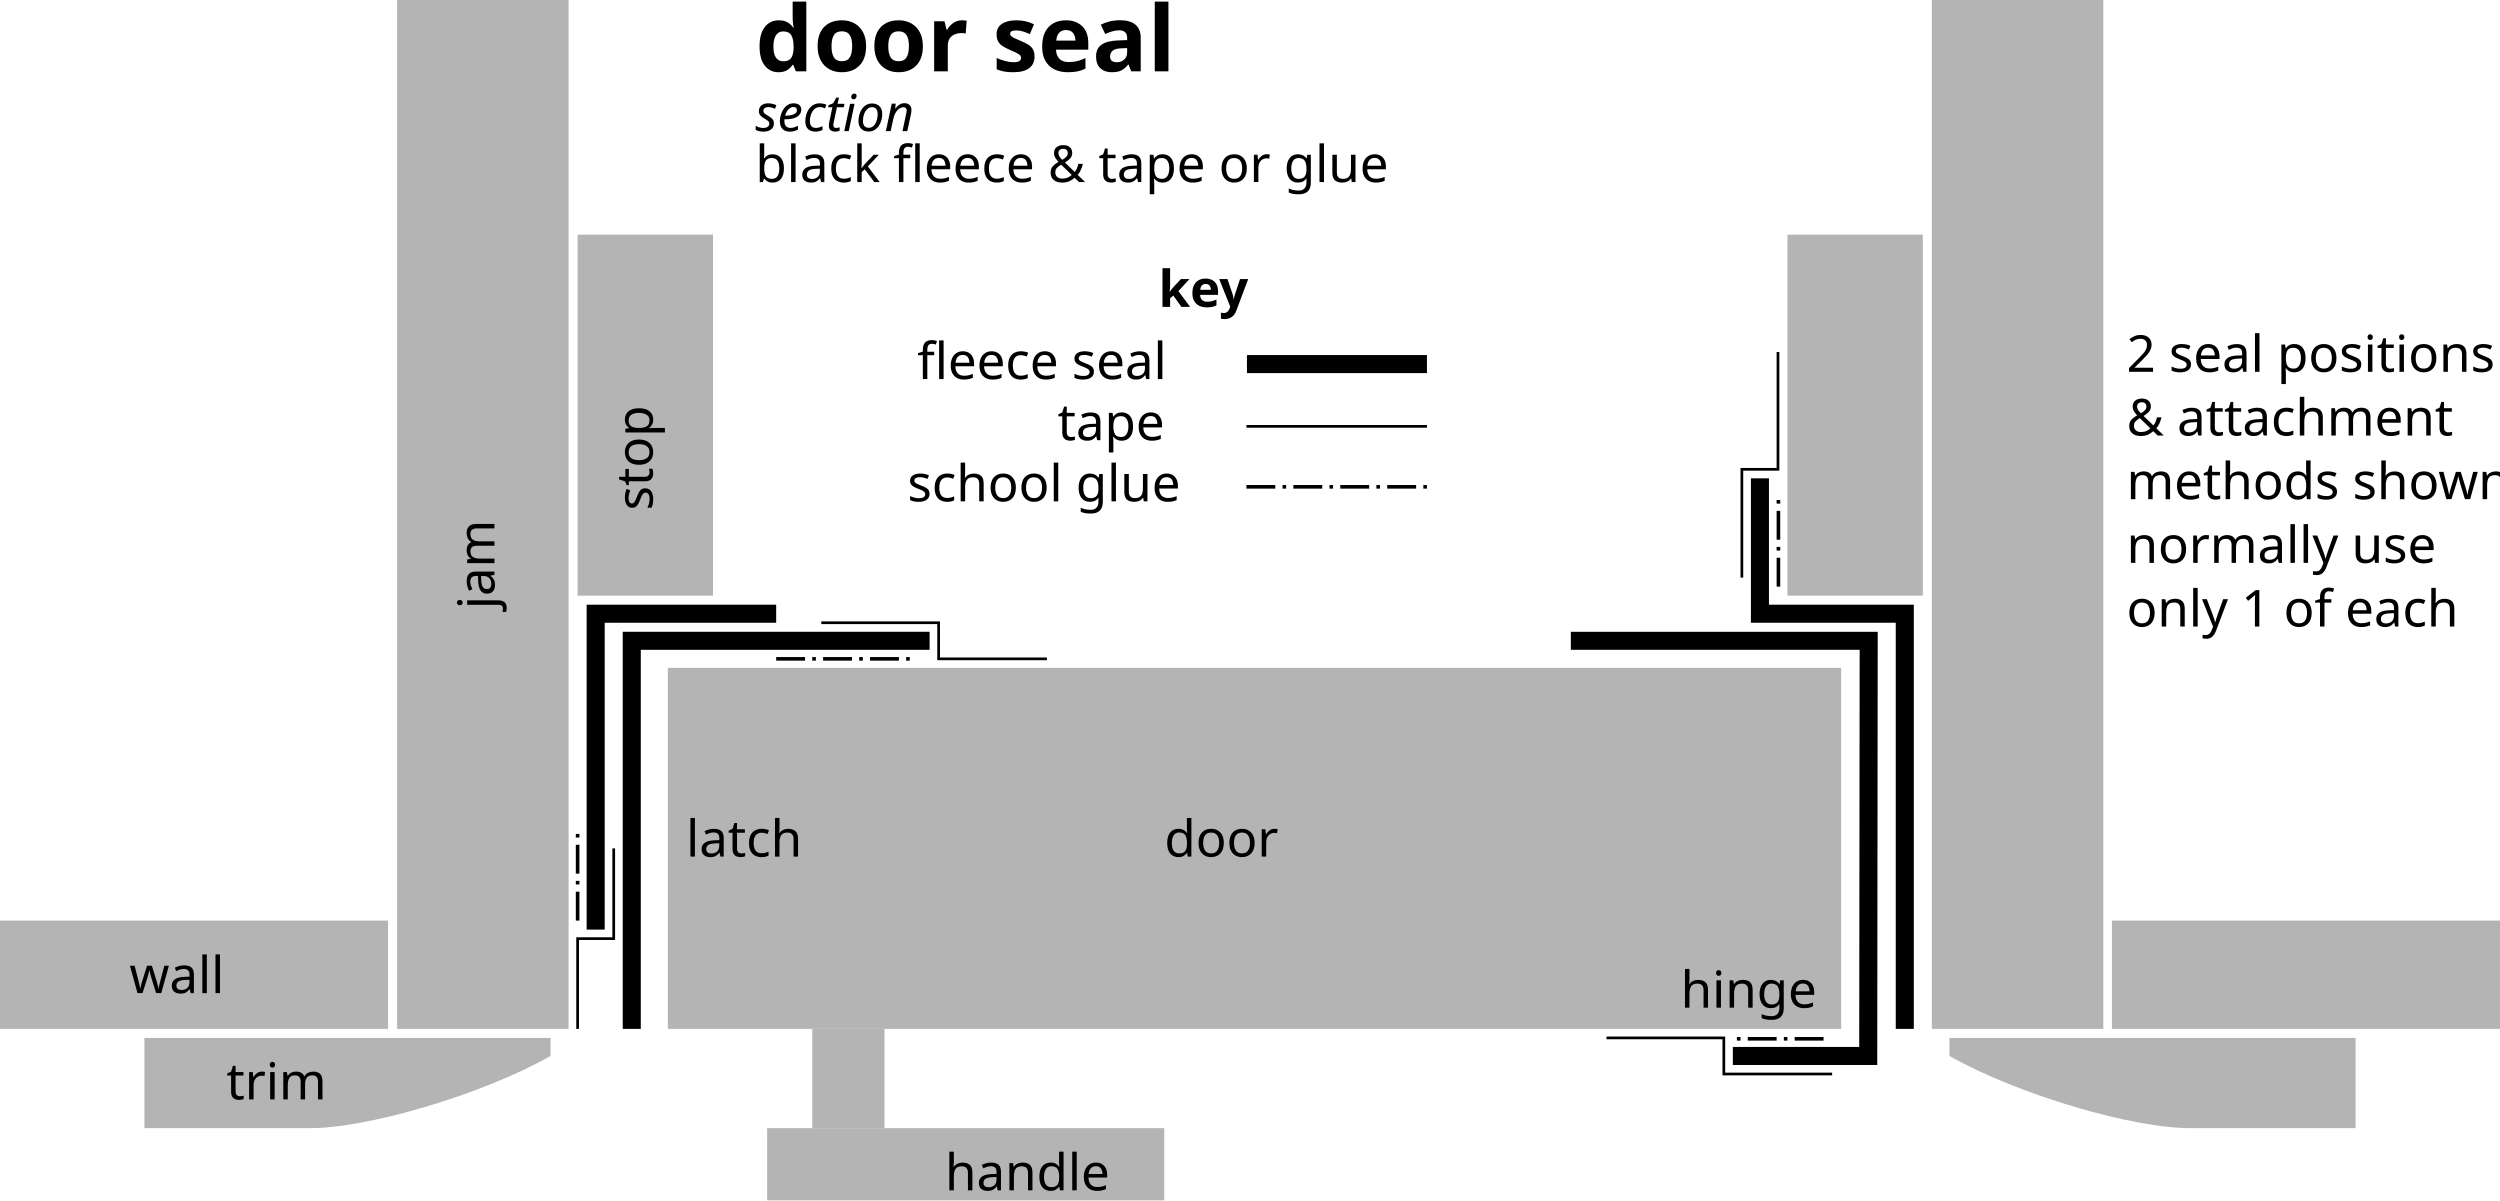
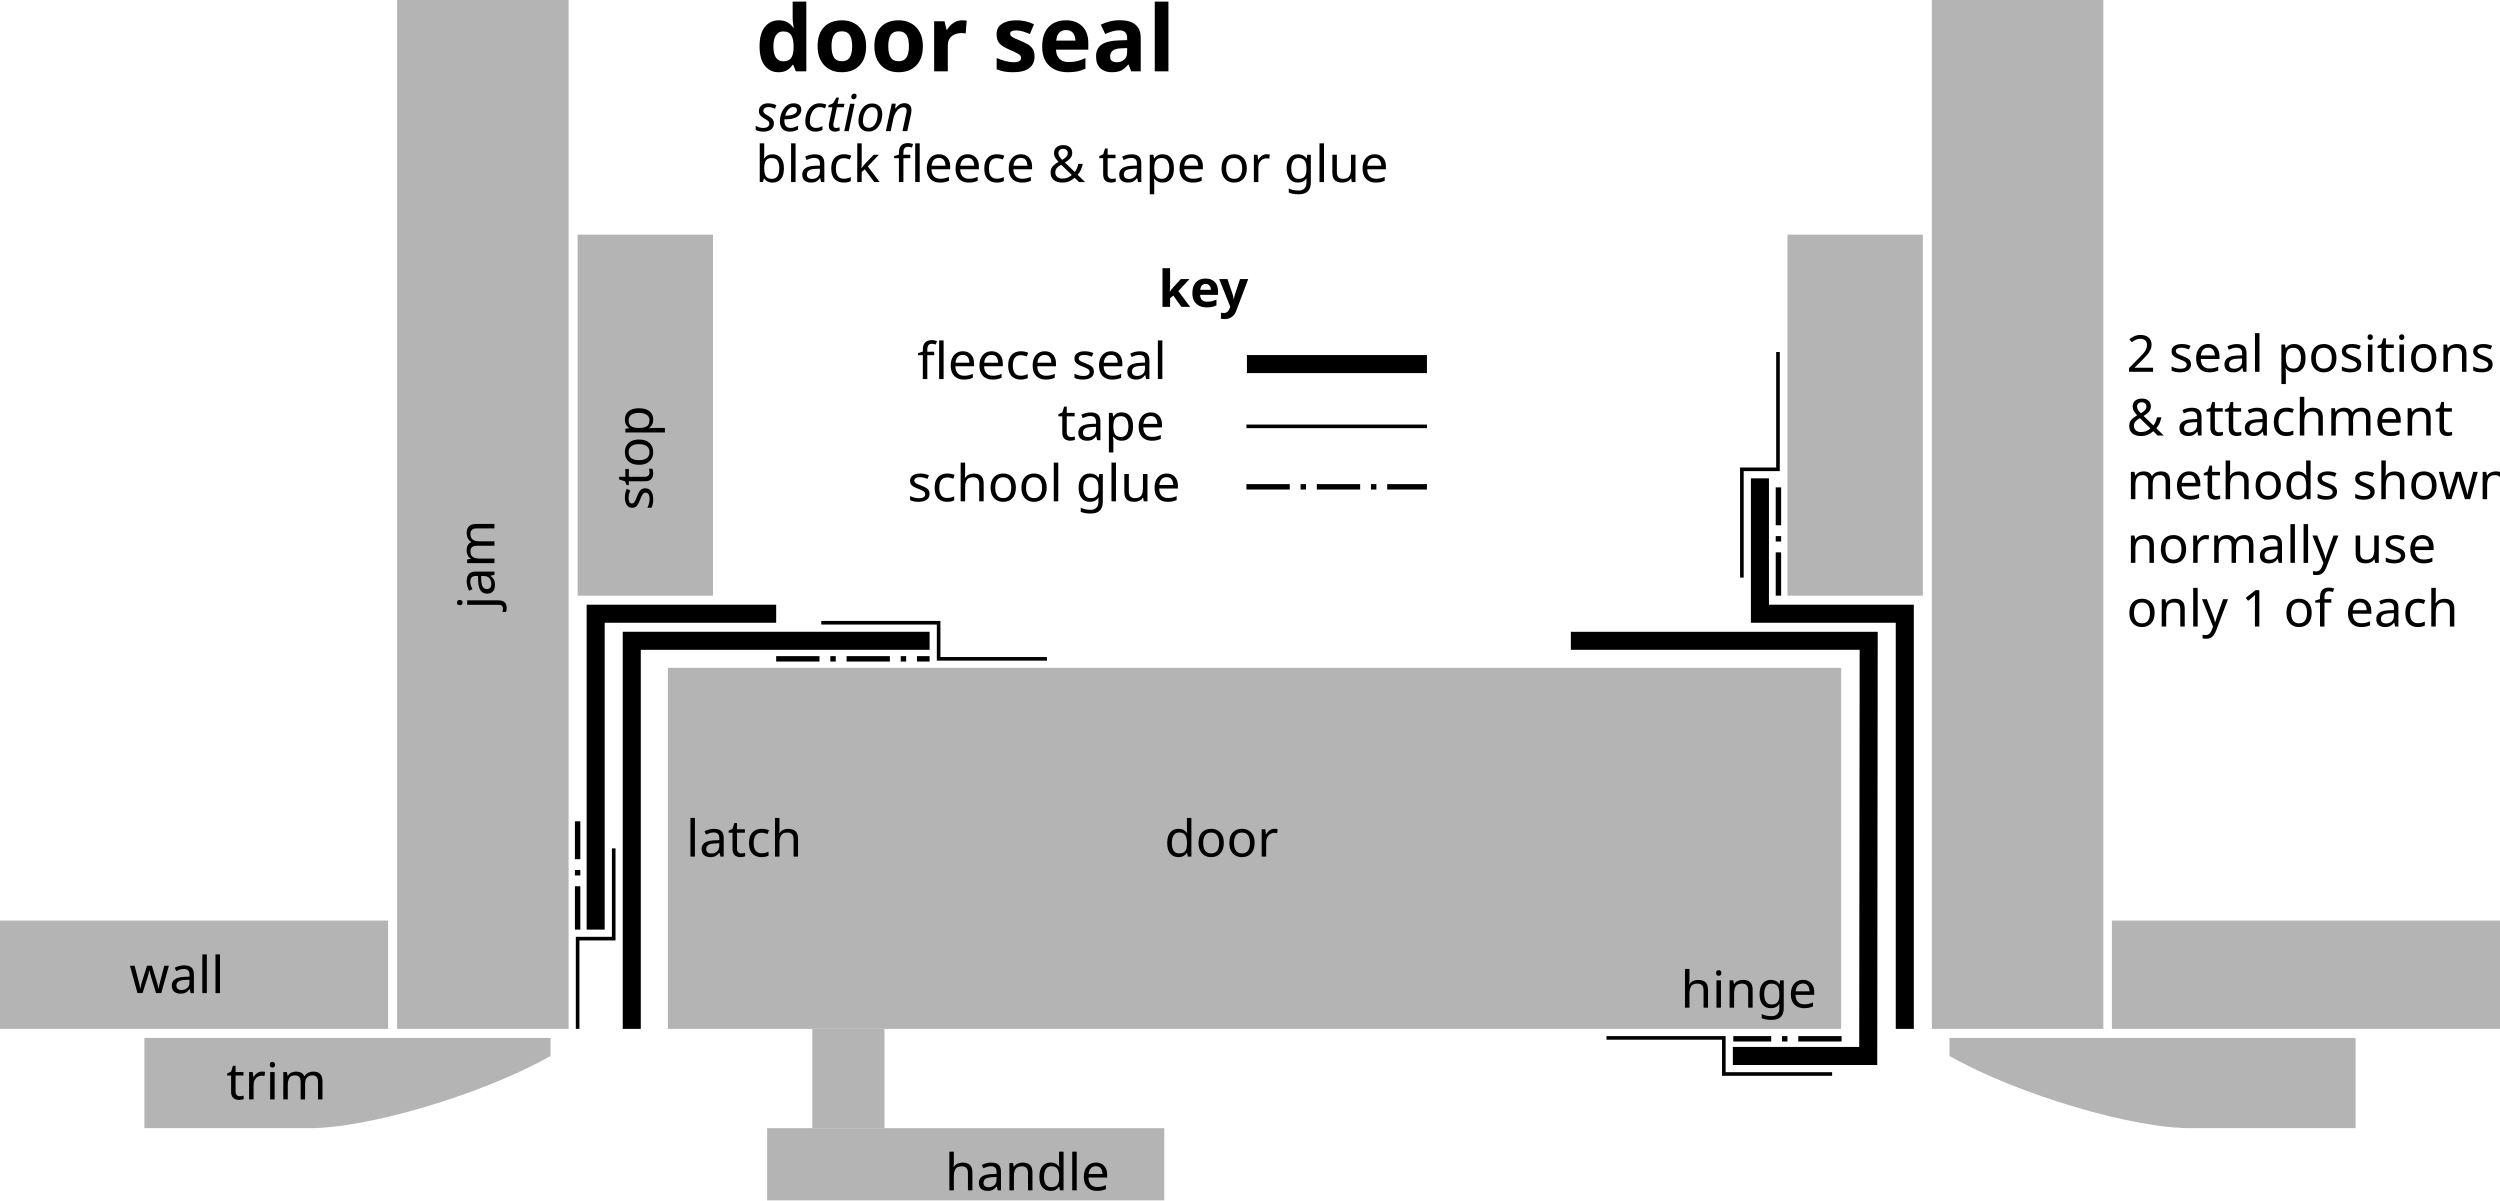
<svg xmlns="http://www.w3.org/2000/svg" width="277mm" height="133mm" id="svg2" version="1.1" viewBox="0 0 1046.93 502.678">
  <defs id="defs4" />
  <g id="layer1" transform="translate(-210.1411,-649.8771)">
    <path style="fill:#b4b4b4;fill-opacity:1;stroke:none;stroke-width:1.067" d="m 210.141,1035.389 162.52,3e-4 v 45.354 l -162.52,-3e-4" id="rect2983" />
    <path id="path2986" d="m 981.163,1080.742 -491.338,2e-4 V 929.561 l 491.338,-2.8e-4" style="fill:#b4b4b4;fill-opacity:1;stroke:none;stroke-width:1.067" />
    <path id="path2988" d="m 376.441,649.877 h 71.811 V 1080.744 h -71.811 z" style="fill:#b4b4b4;fill-opacity:1;stroke:none;stroke-width:1.067" />
    <path style="fill:#b4b4b4;fill-opacity:1;stroke:none;stroke-width:1.067" d="m 452.031,748.145 h 56.693 v 151.181 h -56.693 z" id="path2990" />
    <path id="path3760" d="m 270.614,1084.524 h 170.079 v 7.556 c -28.447,16.174 -77.775,30.755 -102.047,30.225 h -68.031 z" style="fill:#b4b4b4;fill-opacity:1;stroke:none;stroke-width:1.067" />
    <path id="path3761" d="m 550.299,1080.744 30.236,4e-4 v 41.574 l -30.236,-3e-4 z" style="fill:#b4b4b4;fill-opacity:1;stroke:none;stroke-width:1.067" />
    <path style="fill:#b4b4b4;fill-opacity:1;stroke:none;stroke-width:1.067" d="m 531.401,1122.319 h 166.299 v 30.237 H 531.401 Z" id="path3781" />
    <text xml:space="preserve" style="font-style:normal;font-variant:normal;font-weight:normal;font-stretch:normal;font-size:12.8px;line-height:0%;font-family:'Trebuchet MS';-inkscape-font-specification:'Trebuchet MS';letter-spacing:0px;word-spacing:0px;fill:#000000;fill-opacity:1;stroke:none;stroke-width:1.067" x="264.333" y="1065.762" id="text3783">
      <tspan id="tspan3785" x="264.333" y="1065.762" style="font-size:21.333px;line-height:1.25;stroke-width:1.067">wall</tspan>
    </text>
    <text xml:space="preserve" style="font-style:normal;font-variant:normal;font-weight:normal;font-stretch:normal;font-size:12.8px;line-height:0%;font-family:'Trebuchet MS';-inkscape-font-specification:'Trebuchet MS';letter-spacing:0px;word-spacing:0px;fill:#000000;fill-opacity:1;stroke:none;stroke-width:1.067" x="304.95" y="1110.274" id="text3787">
      <tspan id="tspan3789" x="304.95" y="1110.274" style="font-size:21.333px;line-height:1.25;stroke-width:1.067">trim</tspan>
    </text>
    <text xml:space="preserve" style="font-style:normal;font-variant:normal;font-weight:normal;font-stretch:normal;font-size:12.8px;line-height:0%;font-family:'Trebuchet MS';-inkscape-font-specification:'Trebuchet MS';letter-spacing:0px;word-spacing:0px;fill:#000000;fill-opacity:1;stroke:none;stroke-width:1.067" x="697.762" y="1008.599" id="text3791">
      <tspan id="tspan3793" x="697.762" y="1008.599" style="font-size:21.333px;line-height:1.25;stroke-width:1.067">door</tspan>
    </text>
    <text xml:space="preserve" style="font-style:normal;font-weight:normal;font-size:12.8px;line-height:0%;font-family:sans-serif;letter-spacing:0px;word-spacing:0px;fill:#000000;fill-opacity:1;stroke:none;stroke-width:1.067" x="605.895" y="1148.369" id="text3795">
      <tspan id="tspan3797" x="605.895" y="1148.369" style="font-style:normal;font-variant:normal;font-weight:normal;font-stretch:normal;font-size:21.333px;line-height:1.25;font-family:'Trebuchet MS';-inkscape-font-specification:'Trebuchet MS';stroke-width:1.067">handle</tspan>
    </text>
    <text xml:space="preserve" style="font-style:normal;font-variant:normal;font-weight:normal;font-stretch:normal;font-size:12.8px;line-height:0%;font-family:'Trebuchet MS';-inkscape-font-specification:'Trebuchet MS';letter-spacing:0px;word-spacing:0px;fill:#000000;fill-opacity:1;stroke:none;stroke-width:1.067" x="-904.977" y="417.202" id="text3799" transform="rotate(-90)">
      <tspan id="tspan3801" x="-904.977" y="417.202" style="font-size:21.333px;line-height:1.25;stroke-width:1.067">jam</tspan>
    </text>
    <text xml:space="preserve" style="font-style:normal;font-variant:normal;font-weight:normal;font-stretch:normal;font-size:12.8px;line-height:0%;font-family:'Trebuchet MS';-inkscape-font-specification:'Trebuchet MS';letter-spacing:0px;word-spacing:0px;fill:#000000;fill-opacity:1;stroke:none;stroke-width:1.067" x="-863.609" y="483.463" id="text3803" transform="rotate(-90)">
      <tspan id="tspan3805" x="-863.609" y="483.463" style="font-size:21.333px;line-height:1.25;stroke-width:1.067">stop</tspan>
    </text>
    <path id="path3809" d="M 459.59,1039.17 V 906.885 l 75.591,9e-5" style="fill:none;stroke:#000000;stroke-width:7.559;stroke-linecap:butt;stroke-linejoin:miter;stroke-miterlimit:4;stroke-dasharray:none;stroke-opacity:1" />
-     <path style="fill:none;stroke:#000000;stroke-width:1.134;stroke-linecap:butt;stroke-linejoin:miter;stroke-miterlimit:4;stroke-dasharray:none;stroke-opacity:1" d="m 467.15,1005.154 v 37.795 l -15.118,-5e-4 v 37.795" id="path3005" />
-     <path style="fill:none;stroke:#000000;stroke-width:1.512;stroke-linecap:butt;stroke-linejoin:miter;stroke-miterlimit:4;stroke-dasharray:12.094, 3.024, 1.512, 3.024;stroke-dashoffset:0;stroke-opacity:1" d="M 452.031,1035.39 V 997.595" id="path3007" />
-     <path style="fill:none;stroke:#000000;stroke-width:1.134;stroke-linecap:butt;stroke-linejoin:miter;stroke-miterlimit:4;stroke-dasharray:none;stroke-opacity:1" d="M 648.567,925.783 H 603.213 v -15.118 h -49.134" id="path3005-2" />
+     <path style="fill:none;stroke:#000000;stroke-width:1.512;stroke-linecap:butt;stroke-linejoin:miter;stroke-miterlimit:4;stroke-dasharray:none;stroke-opacity:1" d="m 467.15,1005.154 v 37.795 l -15.118,-5e-4 v 37.795" id="path3005" />
+     <path style="fill:none;stroke:#000000;stroke-width:2.268;stroke-linecap:butt;stroke-linejoin:miter;stroke-miterlimit:4;stroke-dasharray:18.142, 4.535, 2.268, 4.535;stroke-dashoffset:0;stroke-opacity:1" d="M 452.031,1039.169 V 993.815" id="path3007" />
+     <path style="fill:none;stroke:#000000;stroke-width:1.512;stroke-linecap:butt;stroke-linejoin:miter;stroke-miterlimit:4;stroke-dasharray:none;stroke-opacity:1" d="M 648.567,925.783 H 603.213 v -15.118 h -49.134" id="path3005-2" />
    <text xml:space="preserve" style="font-style:normal;font-weight:normal;font-size:12.8px;line-height:0%;font-family:sans-serif;text-align:end;letter-spacing:0px;word-spacing:0px;text-anchor:end;fill:#000000;fill-opacity:1;stroke:none;stroke-width:1.067" x="721.145" y="808.617" id="text3813">
      <tspan x="727.562" y="808.617" id="tspan3827" style="font-style:normal;font-variant:normal;font-weight:normal;font-stretch:normal;font-size:21.333px;line-height:120%;font-family:'Trebuchet MS';-inkscape-font-specification:'Trebuchet MS';stroke-width:1.067">fleece seal </tspan>
      <tspan x="721.145" y="834.217" id="tspan3833" style="font-style:normal;font-variant:normal;font-weight:normal;font-stretch:normal;font-size:21.333px;line-height:120%;font-family:'Trebuchet MS';-inkscape-font-specification:'Trebuchet MS';stroke-width:1.067">tape</tspan>
      <tspan x="721.145" y="859.817" id="tspan3821" style="font-style:normal;font-variant:normal;font-weight:normal;font-stretch:normal;font-size:21.333px;line-height:120%;font-family:'Trebuchet MS';-inkscape-font-specification:'Trebuchet MS';stroke-width:1.067">school glue</tspan>
    </text>
-     <path style="fill:none;stroke:#000000;stroke-width:1.134;stroke-linecap:butt;stroke-linejoin:miter;stroke-miterlimit:4;stroke-dasharray:none;stroke-opacity:1" d="m 732.11,828.424 h 75.591" id="path3823" />
-     <path style="fill:none;stroke:#000000;stroke-width:1.512;stroke-linecap:butt;stroke-linejoin:miter;stroke-miterlimit:4;stroke-dasharray:12.094, 3.024, 1.512, 3.024;stroke-dashoffset:0;stroke-opacity:1" d="m 732.11,853.747 h 75.591" id="path3825" />
+     <path style="fill:none;stroke:#000000;stroke-width:1.512;stroke-linecap:butt;stroke-linejoin:miter;stroke-miterlimit:4;stroke-dasharray:none;stroke-opacity:1" d="m 732.11,828.424 h 75.591" id="path3823" />
+     <path style="fill:none;stroke:#000000;stroke-width:2.268;stroke-linecap:butt;stroke-linejoin:miter;stroke-miterlimit:4;stroke-dasharray:18.142,4.535,2.268,4.535;stroke-dashoffset:0;stroke-opacity:1" d="m 732.11,853.747 h 75.591" id="path3825" />
    <path style="fill:none;stroke:#000000;stroke-width:7.559;stroke-linecap:butt;stroke-linejoin:miter;stroke-miterlimit:4;stroke-dasharray:none;stroke-opacity:1" d="M 474.707,1080.744 V 918.223 l 124.726,7.5e-4" id="path3835" />
-     <path style="fill:none;stroke:#000000;stroke-width:1.512;stroke-linecap:butt;stroke-linejoin:miter;stroke-miterlimit:4;stroke-dasharray:12.094, 3.024, 1.512, 3.024;stroke-dashoffset:0;stroke-opacity:1" d="m 535.181,925.783 h 56.693" id="path3007-9" />
+     <path style="fill:none;stroke:#000000;stroke-width:2.268;stroke-linecap:butt;stroke-linejoin:miter;stroke-miterlimit:4;stroke-dasharray:18.142, 4.535, 2.268, 4.535;stroke-dashoffset:0;stroke-opacity:1" d="m 535.181,925.783 h 64.252" id="path3007-9" />
    <text xml:space="preserve" style="font-style:normal;font-variant:normal;font-weight:normal;font-stretch:normal;font-size:12.8px;line-height:0%;font-family:'Trebuchet MS';-inkscape-font-specification:'Trebuchet MS';letter-spacing:0px;word-spacing:0px;fill:#000000;fill-opacity:1;stroke:none;stroke-width:1.067" x="526.49" y="679.737" id="text3855">
      <tspan x="526.49" y="679.737" style="font-style:normal;font-variant:normal;font-weight:bold;font-stretch:normal;font-size:38.4px;line-height:1;font-family:'Trebuchet MS';-inkscape-font-specification:'Trebuchet MS';stroke-width:1.067" id="tspan8529">door seal</tspan>
      <tspan x="526.49" y="704.784" style="font-style:italic;font-variant:normal;font-weight:normal;font-stretch:normal;font-size:21.333px;line-height:100%;font-family:'Trebuchet MS';-inkscape-font-specification:'Trebuchet MS';stroke-width:1.067" id="tspan3859">section </tspan>
      <tspan x="526.49" y="726.118" style="font-style:normal;font-variant:normal;font-weight:normal;font-stretch:normal;font-size:21.333px;line-height:1;font-family:'Trebuchet MS';-inkscape-font-specification:'Trebuchet MS';stroke-width:1.067" id="tspan8538">black fleece &amp; tape or glue</tspan>
    </text>
    <path style="fill:#b4b4b4;fill-opacity:1;stroke:none;stroke-width:1.067" d="m 1090.96,649.877 h -71.811 v 430.867 h 71.811 z" id="path3051" />
    <path id="path3053" d="m 1015.37,748.145 h -56.693 v 151.181 h 56.693 z" style="fill:#b4b4b4;fill-opacity:1;stroke:none;stroke-width:1.067" />
    <path style="fill:none;stroke:#000000;stroke-width:7.559;stroke-linecap:butt;stroke-linejoin:miter;stroke-miterlimit:4;stroke-dasharray:none;stroke-opacity:1" d="M 1007.811,1080.744 V 906.885 l -60.662,-2.5e-4 v -56.693" id="path3073" />
-     <path id="path3077" d="M 954.897,895.546 V 857.751" style="fill:none;stroke:#000000;stroke-width:1.512;stroke-linecap:butt;stroke-linejoin:miter;stroke-miterlimit:4;stroke-dasharray:12.094, 3.024, 1.512, 3.024;stroke-dashoffset:0;stroke-opacity:1" />
-     <path id="path3079" d="m 977.386,1099.641 h -45.354 v -15.118 h -49.134" style="fill:none;stroke:#000000;stroke-width:1.134;stroke-linecap:butt;stroke-linejoin:miter;stroke-miterlimit:4;stroke-dasharray:none;stroke-opacity:1" />
+     <path id="path3077" d="M 954.897,899.326 V 853.972" style="fill:none;stroke:#000000;stroke-width:2.268;stroke-linecap:butt;stroke-linejoin:miter;stroke-miterlimit:4;stroke-dasharray:18.142, 4.535, 2.268, 4.535;stroke-dashoffset:0;stroke-opacity:1" />
+     <path id="path3079" d="m 977.386,1099.641 h -45.354 v -15.118 h -49.134" style="fill:none;stroke:#000000;stroke-width:1.512;stroke-linecap:butt;stroke-linejoin:miter;stroke-miterlimit:4;stroke-dasharray:none;stroke-opacity:1" />
    <path id="path3081" d="m 935.811,1092.082 h 56.693 l 0.191,-173.859 -124.726,7.4e-4" style="fill:none;stroke:#000000;stroke-width:7.559;stroke-linecap:butt;stroke-linejoin:miter;stroke-miterlimit:4;stroke-dasharray:none;stroke-opacity:1" />
-     <path id="path3083" d="M 973.795,1084.901 H 936" style="fill:none;stroke:#000000;stroke-width:1.512;stroke-linecap:butt;stroke-linejoin:miter;stroke-miterlimit:4;stroke-dasharray:12.094, 3.024, 1.512, 3.024;stroke-dashoffset:0;stroke-opacity:1" />
-     <path style="fill:none;stroke:#000000;stroke-width:1.134;stroke-linecap:butt;stroke-linejoin:miter;stroke-miterlimit:4;stroke-dasharray:none;stroke-opacity:1" d="m 939.59,891.767 v -45.354 h 15.118 v -49.134" id="path3123" />
+     <path id="path3083" d="M 981.354,1084.901 H 936" style="fill:none;stroke:#000000;stroke-width:2.268;stroke-linecap:butt;stroke-linejoin:miter;stroke-miterlimit:4;stroke-dasharray:18.142, 4.535, 2.268, 4.535;stroke-dashoffset:0;stroke-opacity:1" />
+     <path style="fill:none;stroke:#000000;stroke-width:1.512;stroke-linecap:butt;stroke-linejoin:miter;stroke-miterlimit:4;stroke-dasharray:none;stroke-opacity:1" d="m 939.59,891.767 v -45.354 h 15.118 v -49.134" id="path3123" />
    <text xml:space="preserve" style="font-style:normal;font-weight:normal;font-size:12.8px;line-height:0%;font-family:sans-serif;letter-spacing:0px;word-spacing:0px;fill:#000000;fill-opacity:1;stroke:none;stroke-width:1.067" x="913.952" y="1071.857" id="text3897">
      <tspan id="tspan3899" x="913.952" y="1071.857" style="font-style:normal;font-variant:normal;font-weight:normal;font-stretch:normal;font-size:21.333px;line-height:1.25;font-family:'Trebuchet MS';-inkscape-font-specification:'Trebuchet MS';stroke-width:1.067">hinge</tspan>
    </text>
    <text xml:space="preserve" style="font-style:normal;font-variant:normal;font-weight:normal;font-stretch:normal;font-size:12.8px;line-height:0%;font-family:'Trebuchet MS';-inkscape-font-specification:'Trebuchet MS';letter-spacing:0px;word-spacing:0px;fill:#000000;fill-opacity:1;stroke:none;stroke-width:1.067" x="531.595" y="764.357" id="text3026">
      <tspan x="531.595" y="764.357" id="tspan3933" style="font-size:21.333px;line-height:1.25;stroke-width:1.067"> </tspan>
    </text>
    <path style="fill:none;stroke:#000000;stroke-width:7.559;stroke-linecap:butt;stroke-linejoin:miter;stroke-miterlimit:4;stroke-dasharray:none;stroke-opacity:1" d="m 807.7,802.345 -75.377,3.7e-4" id="path3905" />
    <text id="text3907" y="778.384" x="749.489" style="font-style:normal;font-variant:normal;font-weight:bold;font-stretch:normal;font-size:12.8px;line-height:0%;font-family:'Trebuchet MS';-inkscape-font-specification:'Trebuchet MS Bold';text-align:end;letter-spacing:0px;word-spacing:0px;text-anchor:end;fill:#000000;fill-opacity:1;stroke:none;stroke-width:1.067" xml:space="preserve">
      <tspan id="tspan3915" y="778.384" x="749.489" style="font-style:normal;font-variant:normal;font-weight:bold;font-stretch:normal;font-size:21.333px;line-height:142%;font-family:'Trebuchet MS';-inkscape-font-specification:'Trebuchet MS Bold';text-align:end;text-anchor:end;stroke-width:1.067">    key</tspan>
    </text>
    <text xml:space="preserve" style="font-style:normal;font-weight:normal;font-size:12.8px;line-height:0%;font-family:sans-serif;letter-spacing:0px;word-spacing:0px;fill:#000000;fill-opacity:1;stroke:none;stroke-width:1.067" x="1100.687" y="805.586" id="text3937">
      <tspan x="1100.687" y="805.586" id="tspan5763" style="font-style:normal;font-variant:normal;font-weight:normal;font-stretch:normal;font-size:21.333px;line-height:1.25;font-family:'Trebuchet MS';-inkscape-font-specification:'Trebuchet MS';stroke-width:1.067">2 seal positions</tspan>
      <tspan x="1100.687" y="832.253" id="tspan3943" style="font-style:normal;font-variant:normal;font-weight:normal;font-stretch:normal;font-size:21.333px;line-height:1.25;font-family:'Trebuchet MS';-inkscape-font-specification:'Trebuchet MS';stroke-width:1.067">&amp; attachment</tspan>
      <tspan x="1100.687" y="858.92" id="tspan3941" style="font-style:normal;font-variant:normal;font-weight:normal;font-stretch:normal;font-size:21.333px;line-height:1.25;font-family:'Trebuchet MS';-inkscape-font-specification:'Trebuchet MS';stroke-width:1.067">methods shown; </tspan>
      <tspan x="1100.687" y="885.586" id="tspan3953" style="font-style:normal;font-variant:normal;font-weight:normal;font-stretch:normal;font-size:21.333px;line-height:1.25;font-family:'Trebuchet MS';-inkscape-font-specification:'Trebuchet MS';stroke-width:1.067">normally use </tspan>
      <tspan x="1100.687" y="912.253" id="tspan5759" style="font-style:normal;font-variant:normal;font-weight:normal;font-stretch:normal;font-size:21.333px;line-height:1.25;font-family:'Trebuchet MS';-inkscape-font-specification:'Trebuchet MS';stroke-width:1.067">only 1 of each</tspan>
    </text>
    <text id="text3965" y="1008.599" x="497.464" style="font-style:normal;font-weight:normal;font-size:12.8px;line-height:0%;font-family:sans-serif;letter-spacing:0px;word-spacing:0px;fill:#000000;fill-opacity:1;stroke:none;stroke-width:1.067" xml:space="preserve">
      <tspan y="1008.599" x="497.464" id="tspan3967" style="font-style:normal;font-variant:normal;font-weight:normal;font-stretch:normal;font-size:21.333px;line-height:1.25;font-family:'Trebuchet MS';-inkscape-font-specification:'Trebuchet MS';stroke-width:1.067">latch</tspan>
    </text>
    <path id="path3969" d="m 1257.072,1035.39 -162.521,3e-4 v 45.354 l 162.521,-3e-4" style="fill:#b4b4b4;fill-opacity:1;stroke:none;stroke-width:1.067" />
    <path style="fill:#b4b4b4;fill-opacity:1;stroke:none;stroke-width:1.067" d="m 1196.598,1084.524 h -170.079 v 7.556 c 28.447,16.174 77.775,30.755 102.047,30.225 h 68.031 z" id="path3971" />
  </g>
</svg>
